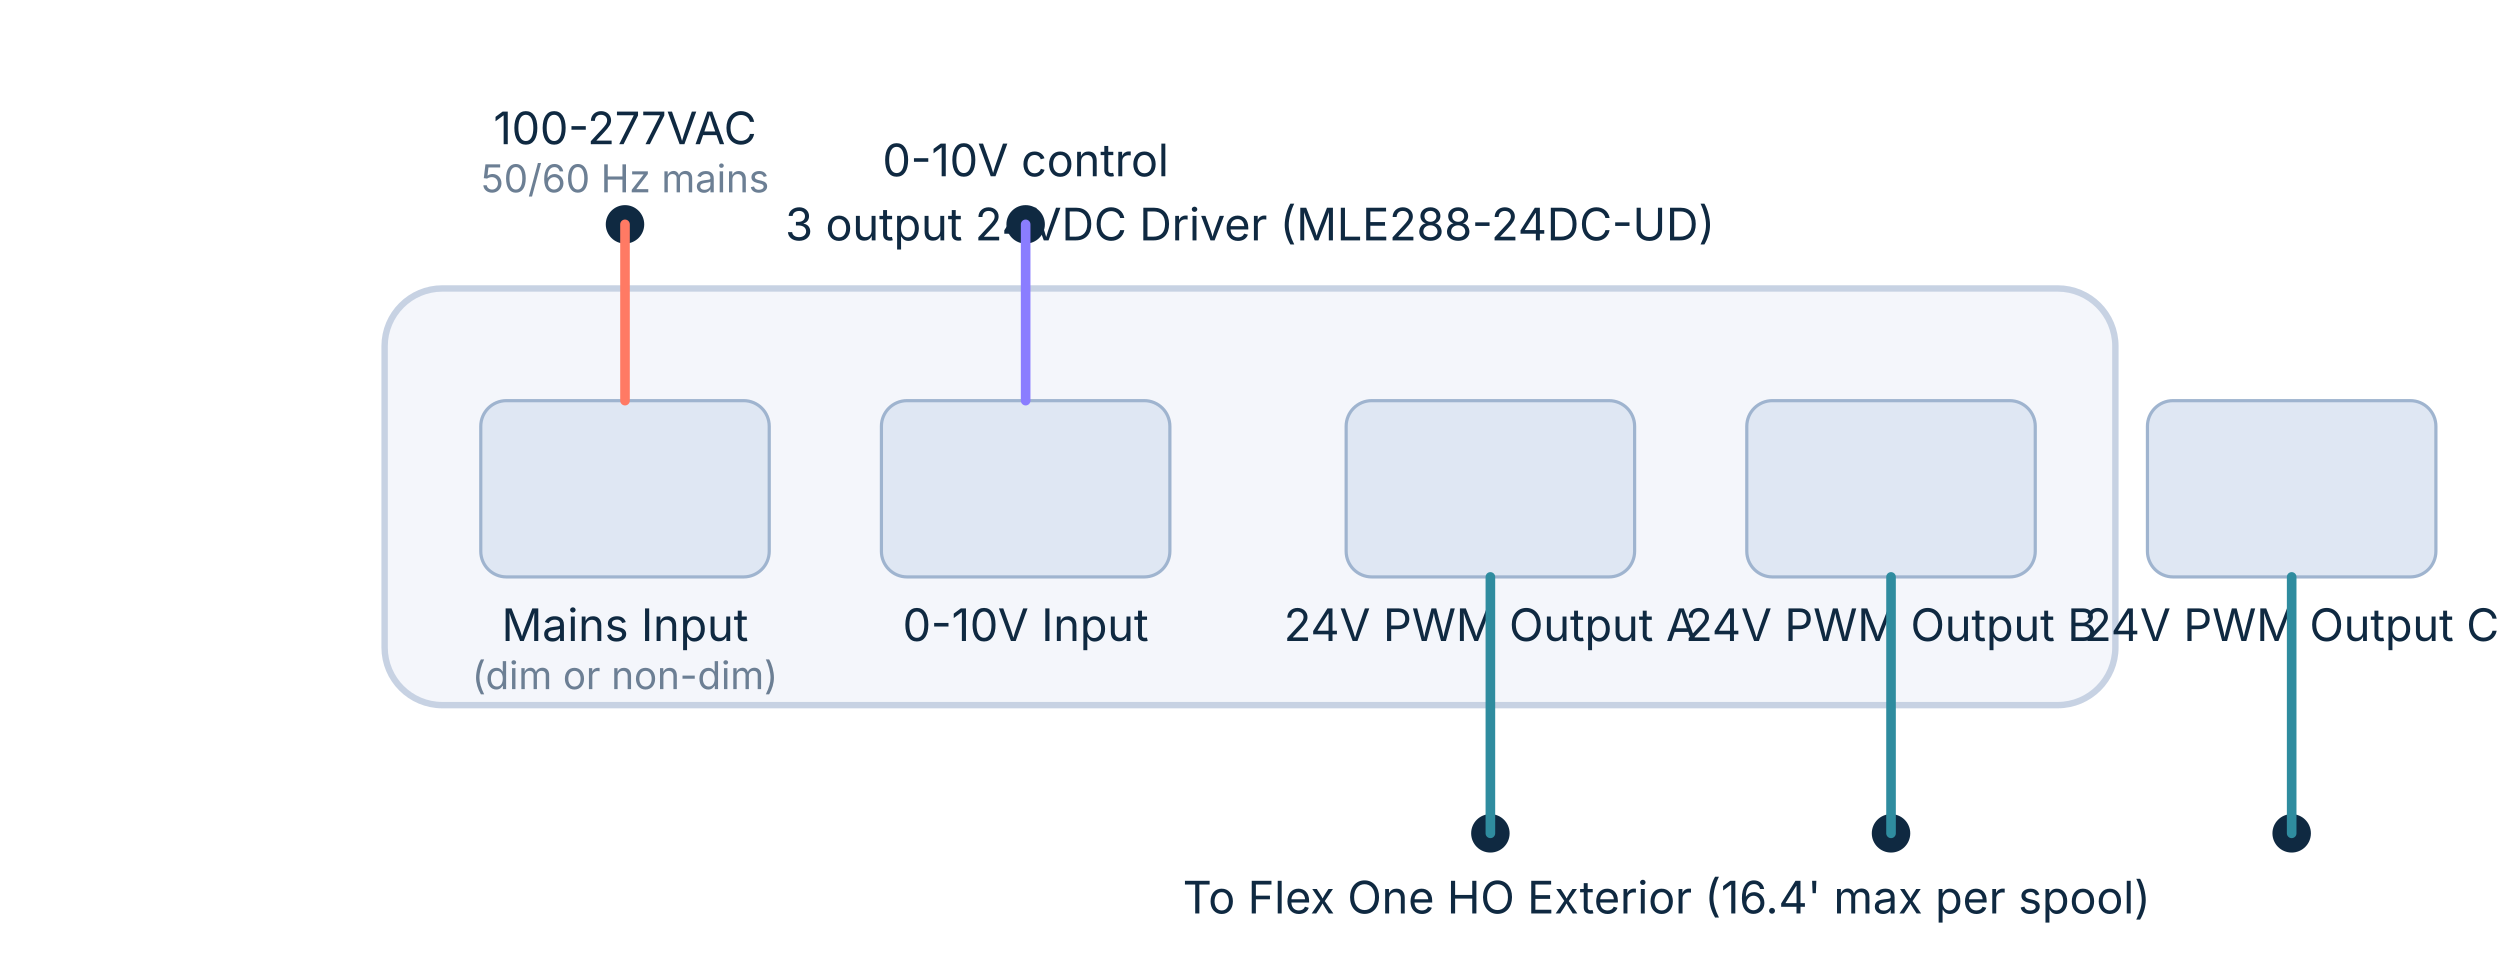
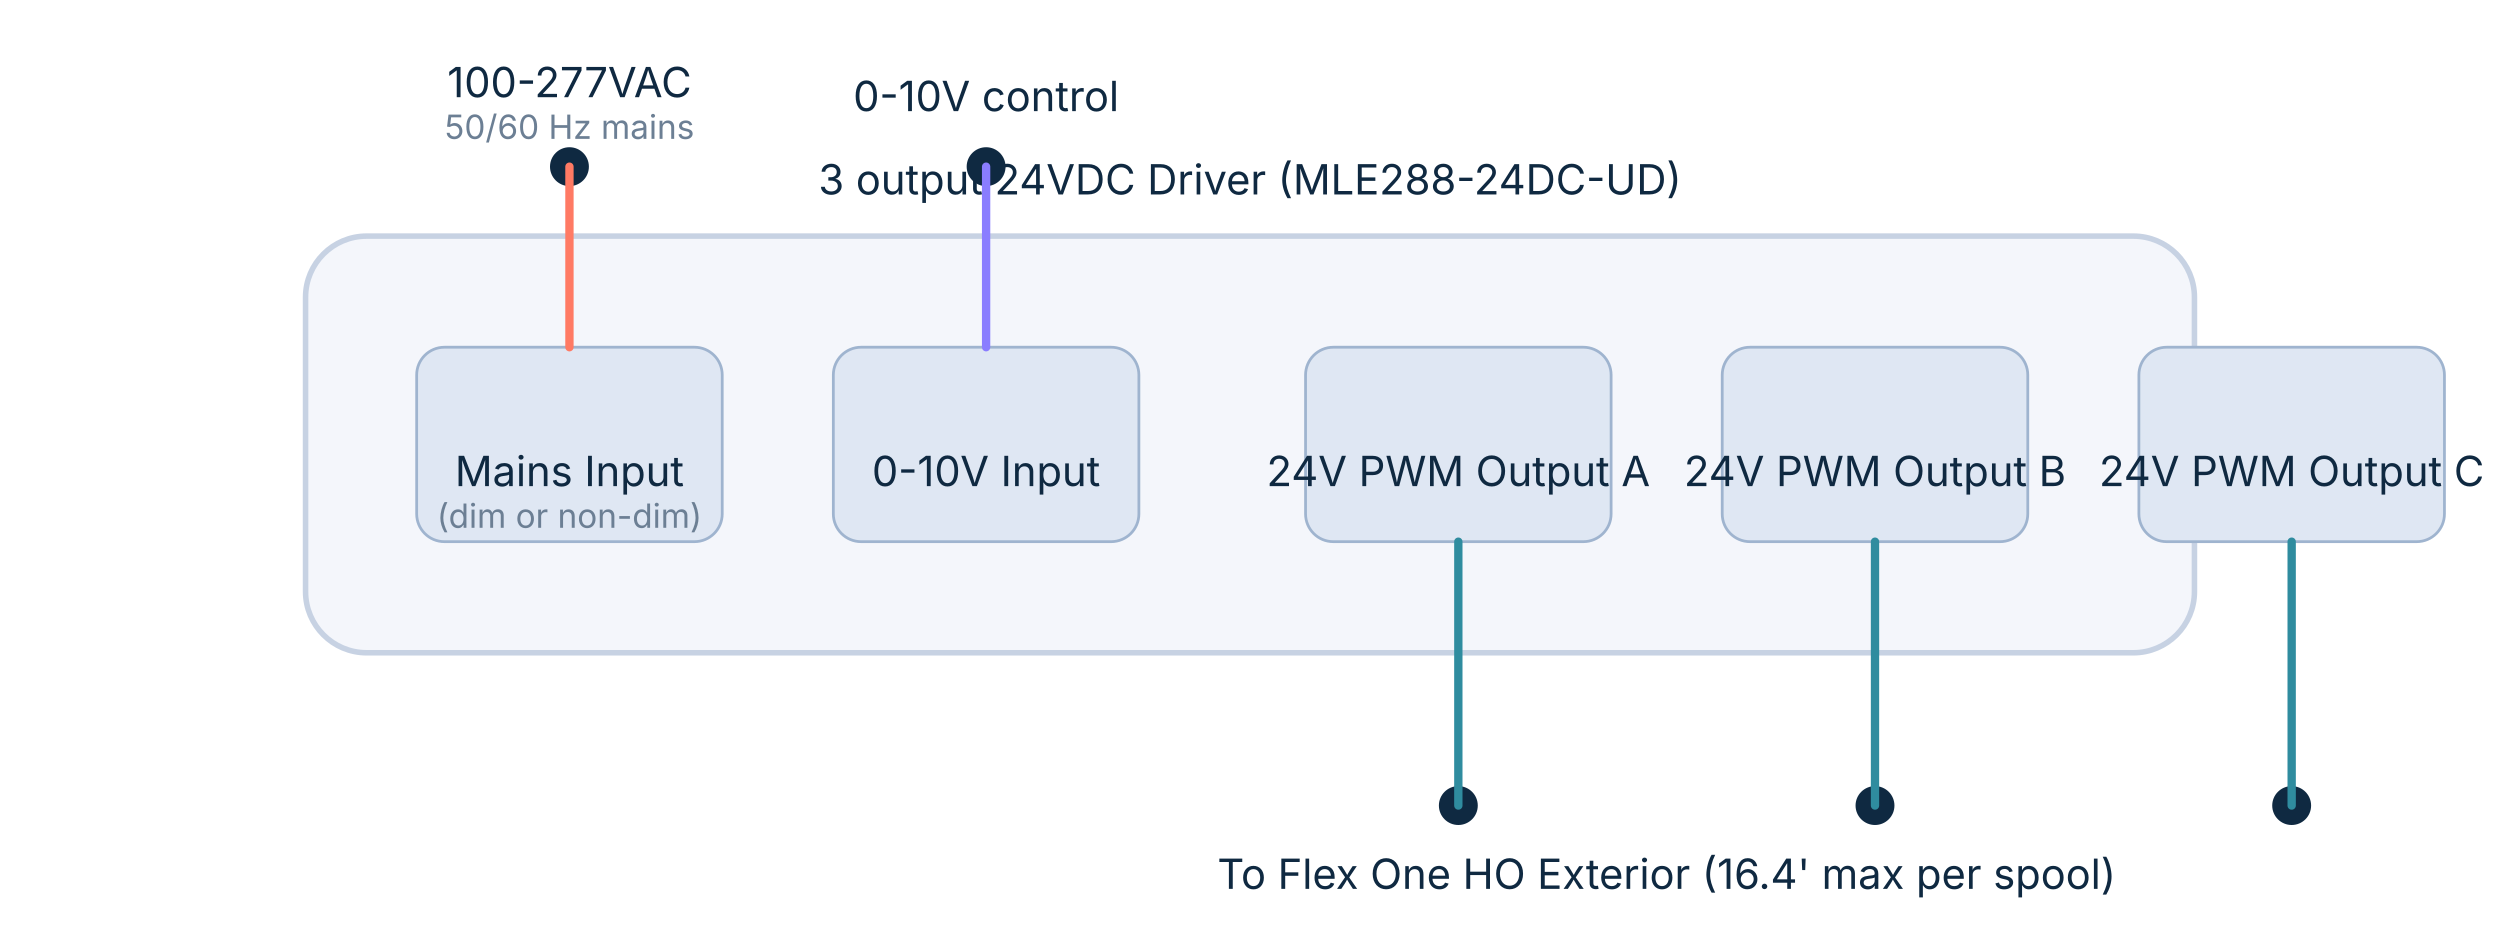
- <svg xmlns="http://www.w3.org/2000/svg" width="780" height="300" viewBox="0 0 780 300">
+ <svg xmlns="http://www.w3.org/2000/svg" width="900" height="340" viewBox="0 0 900 340">
  <defs>
    <style>
-       .label { font-family: 'Space Grotesk', 'Inter', Arial, sans-serif; fill: #0f2941; font-size: 14px; }
+       .label { font-family: 'Space Grotesk', 'Inter', Arial, sans-serif; fill: #0f2941; font-size: 15px; }
      .note { font-family: 'Space Grotesk', 'Inter', Arial, sans-serif; fill: #6c7f94; font-size: 12px; }
      .port { fill: #0f2941; }
      .wire { stroke-width: 3; fill: none; stroke-linecap: round; }
    </style>
  </defs>
-   <rect x="120" y="90" width="540" height="130" rx="18" fill="#f4f6fb" stroke="#c7d2e3" stroke-width="2" />
-   <text class="label" x="390" y="75" text-anchor="middle">3 output 24VDC Driver (MLE288-24DC-UD)</text>
-   <rect x="150" y="125" width="90" height="55" rx="8" fill="#dfe7f3" stroke="#9fb4cf" />
-   <rect x="275" y="125" width="90" height="55" rx="8" fill="#dfe7f3" stroke="#9fb4cf" />
-   <rect x="420" y="125" width="90" height="55" rx="8" fill="#dfe7f3" stroke="#9fb4cf" />
-   <rect x="545" y="125" width="90" height="55" rx="8" fill="#dfe7f3" stroke="#9fb4cf" />
-   <rect x="670" y="125" width="90" height="55" rx="8" fill="#dfe7f3" stroke="#9fb4cf" />
-   <text class="label" x="195" y="200" text-anchor="middle">Mains Input</text>
-   <text class="note" x="195" y="215" text-anchor="middle">(dim or non-dim)</text>
-   <text class="label" x="320" y="200" text-anchor="middle">0-10V Input</text>
-   <text class="label" x="465" y="200" text-anchor="middle">24V PWM Output A</text>
-   <text class="label" x="590" y="200" text-anchor="middle">24V PWM Output B</text>
-   <text class="label" x="715" y="200" text-anchor="middle">24V PWM Output C</text>
-   <circle cx="195" cy="70" r="6" class="port" />
-   <circle cx="320" cy="70" r="6" class="port" />
-   <circle cx="465" cy="260" r="6" class="port" />
-   <circle cx="590" cy="260" r="6" class="port" />
-   <circle cx="715" cy="260" r="6" class="port" />
-   <path class="wire" stroke="#ff7a64" d="M195 70 C195 95 195 105 195 125" />
-   <path class="wire" stroke="#8a7dff" d="M320 70 C320 95 320 105 320 125" />
-   <path class="wire" stroke="#2f8c9f" d="M465 180 C465 210 465 230 465 260" />
-   <path class="wire" stroke="#2f8c9f" d="M590 180 C590 210 590 230 590 260" />
-   <path class="wire" stroke="#2f8c9f" d="M715 180 C715 210 715 230 715 260" />
-   <text class="label" x="195" y="45" text-anchor="middle">100-277VAC</text>
-   <text class="note" x="195" y="60" text-anchor="middle">50/60 Hz mains</text>
-   <text class="label" x="320" y="55" text-anchor="middle">0-10V control</text>
-   <text class="label" x="520" y="285" text-anchor="middle">To Flex One HO Exterior (16.4' max per spool)</text>
+   <rect x="110" y="85" width="680" height="150" rx="22" fill="#f4f6fb" stroke="#c7d2e3" stroke-width="2" />
+   <text class="label" x="450" y="70" text-anchor="middle">3 output 24VDC Driver (MLE288-24DC-UD)</text>
+   <g transform="translate(150,125)">
+     <rect width="110" height="70" rx="10" fill="#dfe7f3" stroke="#9fb4cf" />
+     <text class="label" x="55" y="50" text-anchor="middle">Mains Input</text>
+     <text class="note" x="55" y="65" text-anchor="middle">(dim or non-dim)</text>
+   </g>
+   <g transform="translate(300,125)">
+     <rect width="110" height="70" rx="10" fill="#dfe7f3" stroke="#9fb4cf" />
+     <text class="label" x="55" y="50" text-anchor="middle">0-10V Input</text>
+   </g>
+   <g transform="translate(470,125)">
+     <rect width="110" height="70" rx="10" fill="#dfe7f3" stroke="#9fb4cf" />
+     <text class="label" x="55" y="50" text-anchor="middle">24V PWM Output A</text>
+   </g>
+   <g transform="translate(620,125)">
+     <rect width="110" height="70" rx="10" fill="#dfe7f3" stroke="#9fb4cf" />
+     <text class="label" x="55" y="50" text-anchor="middle">24V PWM Output B</text>
+   </g>
+   <g transform="translate(770,125)">
+     <rect width="110" height="70" rx="10" fill="#dfe7f3" stroke="#9fb4cf" />
+     <text class="label" x="55" y="50" text-anchor="middle">24V PWM Output C</text>
+   </g>
+   <circle cx="205" cy="60" r="7" class="port" />
+   <circle cx="355" cy="60" r="7" class="port" />
+   <circle cx="525" cy="290" r="7" class="port" />
+   <circle cx="675" cy="290" r="7" class="port" />
+   <circle cx="825" cy="290" r="7" class="port" />
+   <path class="wire" stroke="#ff7a64" d="M205 60 C205 95 205 110 205 125" />
+   <path class="wire" stroke="#8a7dff" d="M355 60 C355 95 355 110 355 125" />
+   <path class="wire" stroke="#2f8c9f" d="M525 195 C525 230 525 255 525 290" />
+   <path class="wire" stroke="#2f8c9f" d="M675 195 C675 230 675 255 675 290" />
+   <path class="wire" stroke="#2f8c9f" d="M825 195 C825 230 825 255 825 290" />
+   <text class="label" x="205" y="35" text-anchor="middle">100-277VAC</text>
+   <text class="note" x="205" y="50" text-anchor="middle">50/60 Hz mains</text>
+   <text class="label" x="355" y="40" text-anchor="middle">0-10V control</text>
+   <text class="label" x="600" y="320" text-anchor="middle">To Flex One HO Exterior (16.4' max per spool)</text>
</svg>
